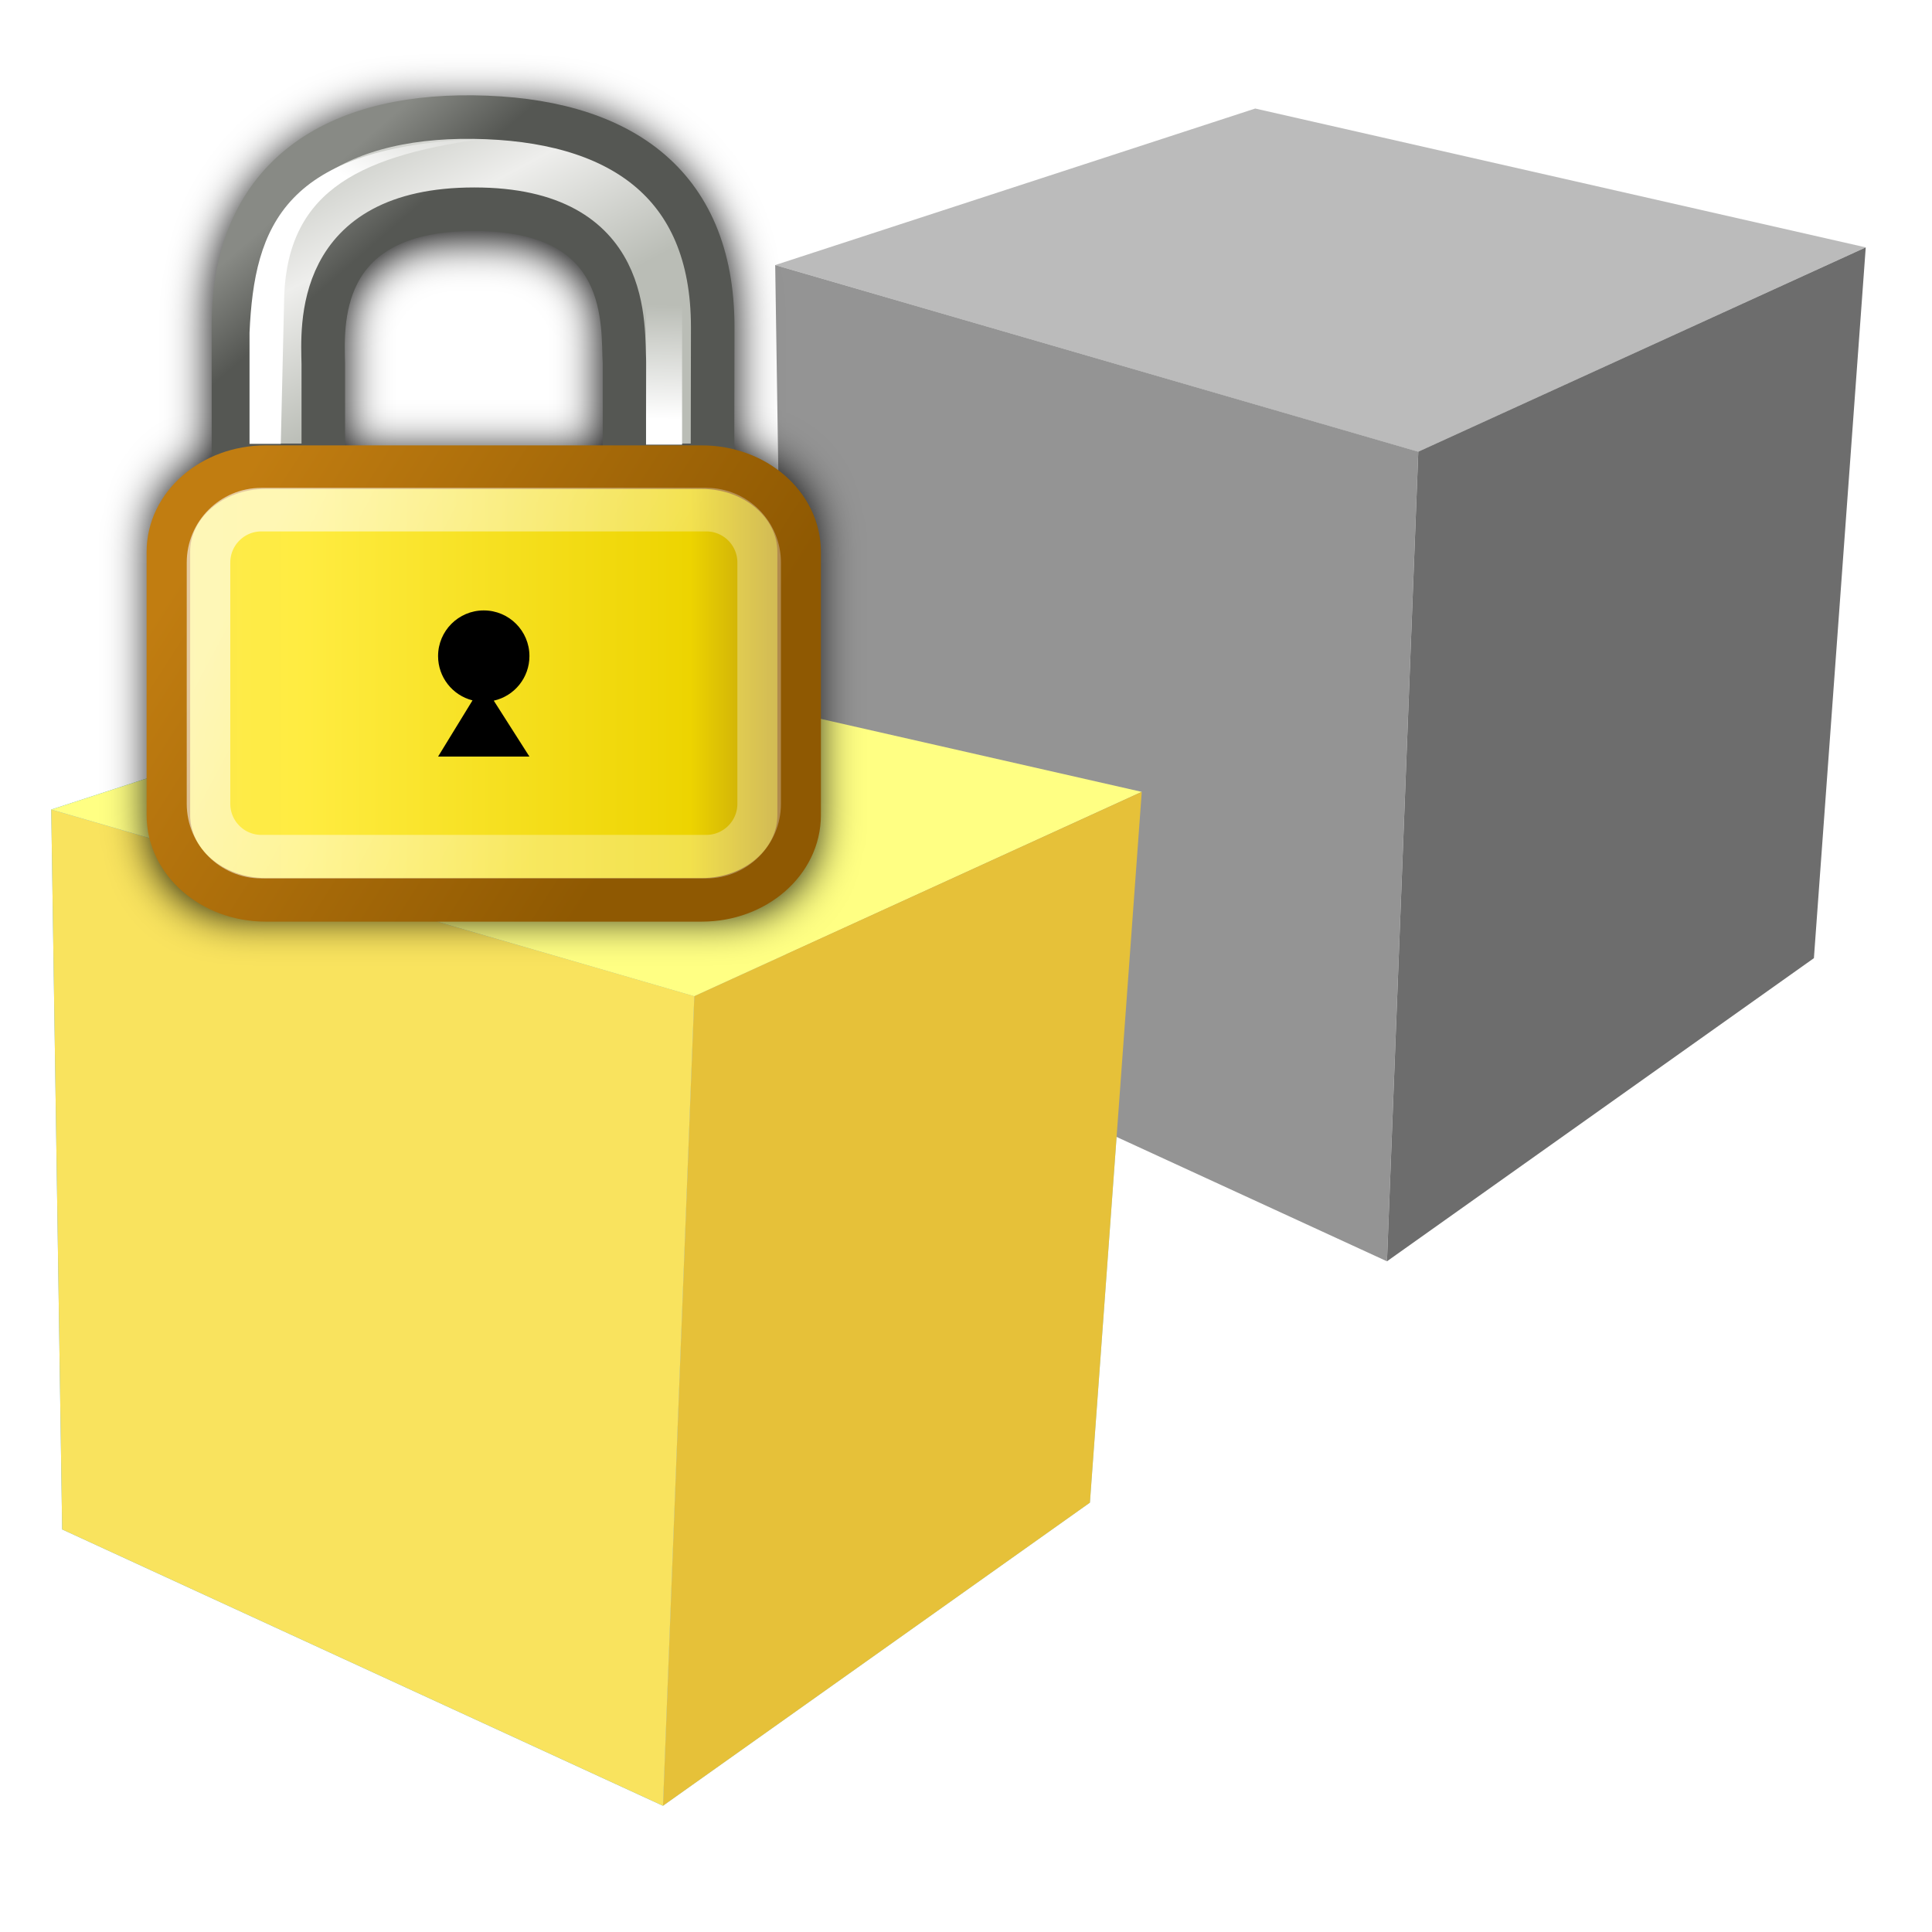
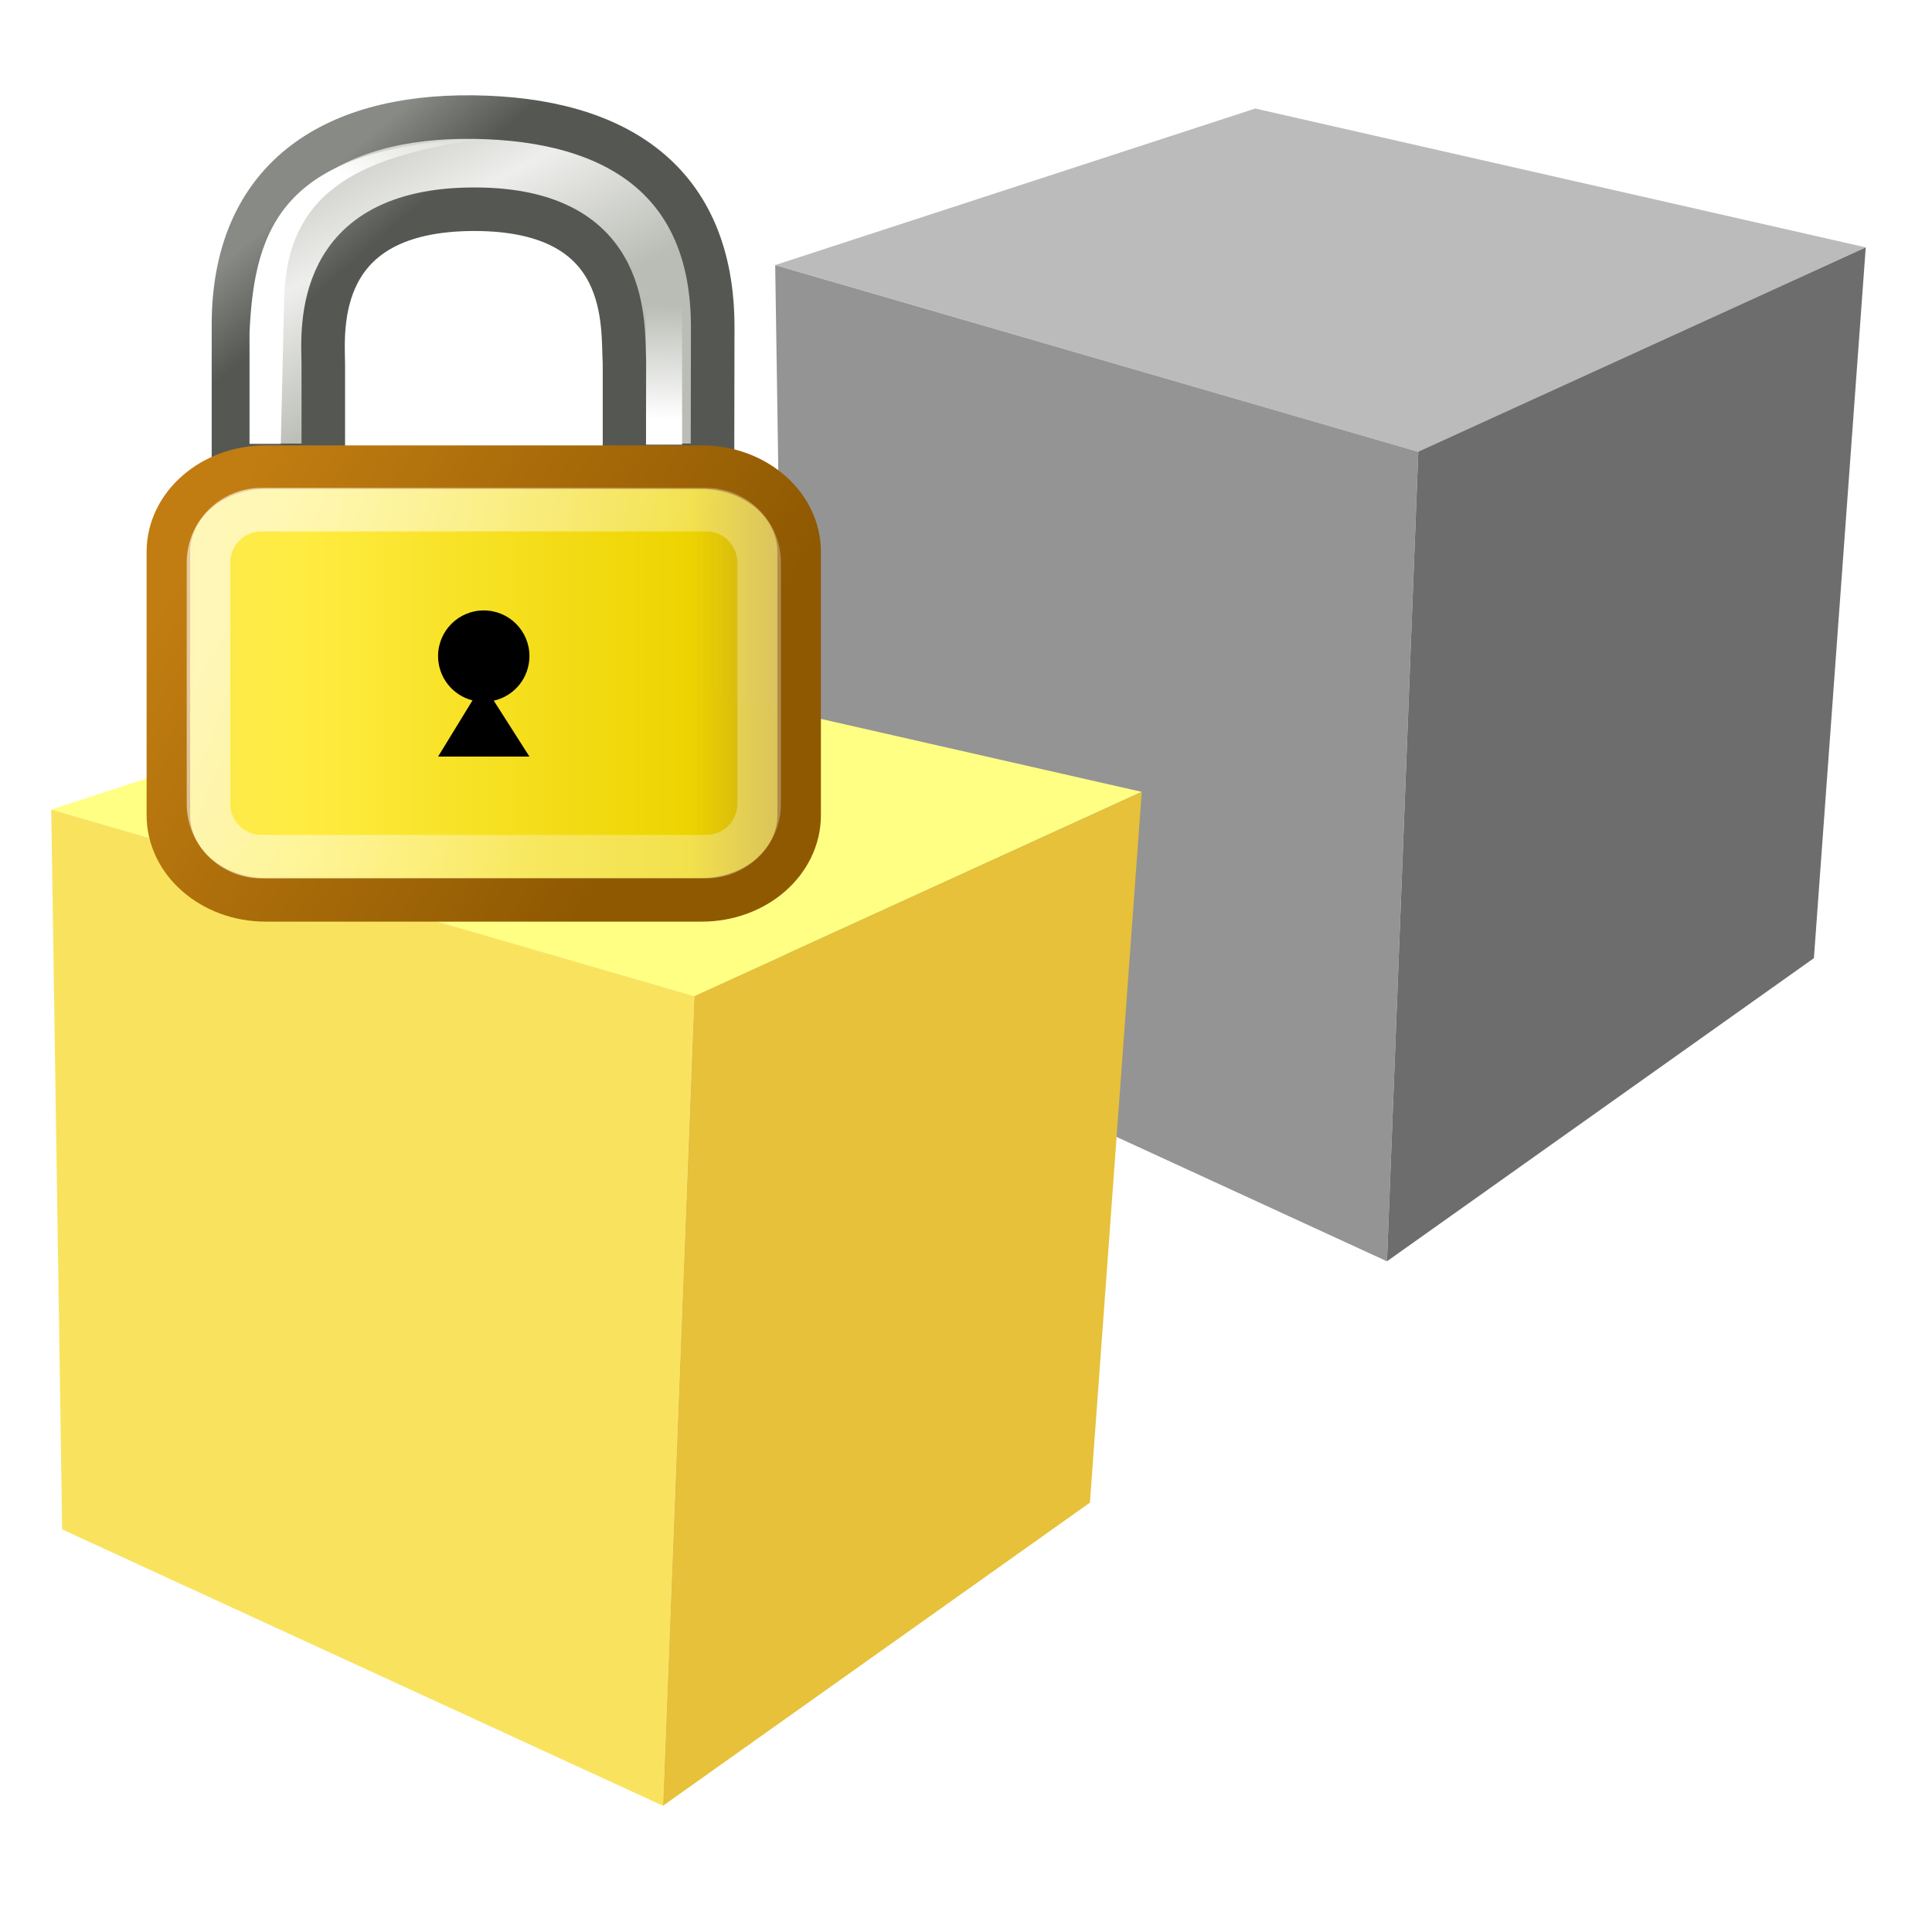
<svg xmlns="http://www.w3.org/2000/svg" xmlns:xlink="http://www.w3.org/1999/xlink" width="64" height="64" id="svg2" version="1.1">
  <defs id="defs4">
    <linearGradient id="linearGradient4532">
      <stop style="stop-color:#fffd74;stop-opacity:1;" offset="0" id="stop4534" />
      <stop style="stop-color:#967933;stop-opacity:1;" offset="1" id="stop4536" />
    </linearGradient>
    <marker orient="auto" refY="0.0" refX="0.0" id="Arrow1Send" style="overflow:visible;">
      <path id="path3801" d="M 0.0,0.0 L 5.0,-5.0 L -12.5,0.0 L 5.0,5.0 L 0.0,0.0 z " style="fill-rule:evenodd;stroke:#000000;stroke-width:1.0pt;" transform="scale(0.2) rotate(180) translate(6,0)" />
    </marker>
    <marker orient="auto" refY="0.0" refX="0.0" id="Arrow2Send" style="overflow:visible;">
      <path id="path3819" style="fill-rule:evenodd;stroke-width:0.625;stroke-linejoin:round;" d="M 8.719,4.034 L -2.207,0.016 L 8.719,-4.002 C 6.973,-1.63 6.983,1.616 8.719,4.034 z " transform="scale(0.3) rotate(180) translate(-2.3,0)" />
    </marker>
    <marker orient="auto" refY="0.0" refX="0.0" id="TriangleOutL" style="overflow:visible">
      <path id="path3928" d="M 5.77,0.0 L -2.88,5.0 L -2.88,-5.0 L 5.77,0.0 z " style="fill-rule:evenodd;stroke:#000000;stroke-width:1.0pt" transform="scale(0.8)" />
    </marker>
    <marker orient="auto" refY="0.0" refX="0.0" id="Arrow1Lend" style="overflow:visible;">
      <path id="path3789" d="M 0.0,0.0 L 5.0,-5.0 L -12.5,0.0 L 5.0,5.0 L 0.0,0.0 z " style="fill-rule:evenodd;stroke:#000000;stroke-width:1.0pt;" transform="scale(0.8) rotate(180) translate(12.5,0)" />
    </marker>
    <marker orient="auto" refY="0.0" refX="0.0" id="Arrow1Lstart" style="overflow:visible">
      <path id="path3786" d="M 0.0,0.0 L 5.0,-5.0 L -12.5,0.0 L 5.0,5.0 L 0.0,0.0 z " style="fill-rule:evenodd;stroke:#000000;stroke-width:1.0pt" transform="scale(0.8) translate(12.5,0)" />
    </marker>
    <marker orient="auto" refY="0.0" refX="0.0" id="Arrow2Mend" style="overflow:visible;">
      <path id="path3813" style="fill-rule:evenodd;stroke-width:0.625;stroke-linejoin:round;" d="M 8.719,4.034 L -2.207,0.016 L 8.719,-4.002 C 6.973,-1.63 6.983,1.616 8.719,4.034 z " transform="scale(0.6) rotate(180) translate(0,0)" />
    </marker>
    <marker orient="auto" refY="0.0" refX="0.0" id="Arrow2Mstart" style="overflow:visible">
      <path id="path3810" style="fill-rule:evenodd;stroke-width:0.625;stroke-linejoin:round" d="M 8.719,4.034 L -2.207,0.016 L 8.719,-4.002 C 6.973,-1.63 6.983,1.616 8.719,4.034 z " transform="scale(0.6) translate(0,0)" />
    </marker>
    <marker orient="auto" refY="0.0" refX="0.0" id="Arrow1Mend" style="overflow:visible;">
      <path id="path3795" d="M 0.0,0.0 L 5.0,-5.0 L -12.5,0.0 L 5.0,5.0 L 0.0,0.0 z " style="fill-rule:evenodd;stroke:#000000;stroke-width:1.0pt;" transform="scale(0.4) rotate(180) translate(10,0)" />
    </marker>
    <linearGradient xlink:href="#linearGradient4495" id="linearGradient4461" x1="113.097" y1="922.788" x2="138.589" y2="862.431" gradientUnits="userSpaceOnUse" />
    <linearGradient id="linearGradient4495">
      <stop style="stop-color:#cd00a0;stop-opacity:1" offset="0" id="stop4449" />
      <stop id="stop4451" offset="0.505" style="stop-color:#ffe1f8;stop-opacity:1" />
      <stop style="stop-color:#cd00a0;stop-opacity:1" offset="1" id="stop4453" />
    </linearGradient>
    <filter style="color-interpolation-filters:sRGB;" id="filter4086" x="-0.615" y="-0.394" height="1.953" width="2.487">
      <feFlood flood-opacity="0" flood-color="rgb(0,0,0)" result="flood" id="feFlood4088" />
      <feComposite in="flood" in2="SourceGraphic" operator="in" result="composite1" id="feComposite4090" />
      <feGaussianBlur in="composite" stdDeviation="2" result="blur" id="feGaussianBlur4092" />
      <feOffset dx="2" dy="2" result="offset" id="feOffset4094" />
      <feComposite in="SourceGraphic" in2="offset" operator="over" result="composite2" id="feComposite4096" />
    </filter>
    <linearGradient gradientTransform="matrix(15.40104,0,0,15.94865,-11.07006,104.565)" gradientUnits="userSpaceOnUse" id="linearGradient35664" x1="12.887" x2="20.087" xlink:href="#linearGradient10591" y1="4.36" y2="18.414" />
    <linearGradient id="linearGradient10591">
      <stop id="stop10593" offset="0" style="stop-color:#babdb6;stop-opacity:1;" />
      <stop id="stop10599" offset="0.5" style="stop-color:#eeeeec;stop-opacity:1;" />
      <stop id="stop10595" offset="1" style="stop-color:#babdb6;stop-opacity:1;" />
    </linearGradient>
    <linearGradient gradientTransform="matrix(15.40104,0,0,15.94865,-11.07006,104.565)" gradientUnits="userSpaceOnUse" id="linearGradient35666" x1="19.251" x2="16.198" xlink:href="#linearGradient11335" y1="9.664" y2="6.04" />
    <linearGradient id="linearGradient11335">
      <stop id="stop11337" offset="0" style="stop-color:#555753;stop-opacity:1;" />
      <stop id="stop11339" offset="1" style="stop-color:#888a85;stop-opacity:1;" />
    </linearGradient>
    <linearGradient gradientTransform="matrix(15.72141,0,0,17.13441,-9.289589,61.73223)" gradientUnits="userSpaceOnUse" id="linearGradient35659" x1="6.727" x2="40.938" xlink:href="#linearGradient2092" y1="32.162" y2="32.162" />
    <linearGradient id="linearGradient2092">
      <stop id="stop2094" offset="0" style="stop-color:#fce94f;stop-opacity:1;" />
      <stop id="stop27163" offset="0.21" style="stop-color:#ffec41;stop-opacity:1;" />
      <stop id="stop2293" offset="0.84" style="stop-color:#edd400;stop-opacity:1;" />
      <stop id="stop2100" offset="1" style="stop-color:#c4a00f;stop-opacity:0.941;" />
    </linearGradient>
    <linearGradient gradientTransform="matrix(15.72141,0,0,17.13441,-9.289589,79.38562)" gradientUnits="userSpaceOnUse" id="linearGradient35661" x1="31.63" x2="8.671" xlink:href="#linearGradient11327" y1="41.792" y2="25.794" />
    <linearGradient id="linearGradient11327">
      <stop id="stop11329" offset="0" style="stop-color:#8f5902;stop-opacity:1;" />
      <stop id="stop11331" offset="1" style="stop-color:#c17d11;stop-opacity:1;" />
    </linearGradient>
    <linearGradient gradientTransform="matrix(14.54156,0,0,15.0733,19.24707,148.752)" gradientUnits="userSpaceOnUse" id="linearGradient35656" x1="10.907" x2="30.875" xlink:href="#linearGradient9845" y1="25.002" y2="36.127" />
    <linearGradient id="linearGradient9845">
      <stop id="stop9847" offset="0" style="stop-color:#ffffff;stop-opacity:1;" />
      <stop id="stop9849" offset="1" style="stop-color:#ffffff;stop-opacity:0.495;" />
    </linearGradient>
    <linearGradient gradientTransform="matrix(31.44282,0,0,14.80969,-182.2253,119.5483)" gradientUnits="userSpaceOnUse" id="linearGradient35653" x1="14.218" x2="17.859" xlink:href="#linearGradient12071" y1="6.88" y2="3.957" />
    <linearGradient id="linearGradient12071">
      <stop id="stop12073" offset="0" style="stop-color:#ffffff;stop-opacity:1;" />
      <stop id="stop12075" offset="1" style="stop-color:#ffffff;stop-opacity:0;" />
    </linearGradient>
    <linearGradient gradientTransform="matrix(31.44282,0,0,15.72141,163.6461,98.87078)" gradientUnits="userSpaceOnUse" id="linearGradient35650" x1="11.5" x2="11.779" xlink:href="#linearGradient12071" y1="20.58" y2="14.26" />
    <filter style="color-interpolation-filters:sRGB" id="filter4086-4" x="-0.028" y="-0.028" height="1.058" width="1.058">
      <feFlood flood-opacity="0" flood-color="rgb(0,0,0)" result="flood" id="feFlood4088-5" />
      <feComposite in="flood" in2="SourceGraphic" operator="in" result="composite1" id="feComposite4090-5" />
      <feGaussianBlur in="composite" stdDeviation="9.872" result="blur" id="feGaussianBlur4092-1" />
      <feOffset dx="2" dy="2" result="offset" id="feOffset4094-7" />
      <feComposite in="SourceGraphic" in2="offset" operator="over" result="composite2" id="feComposite4096-1" />
    </filter>
    <filter style="color-interpolation-filters:sRGB" id="filter4086-4-4" x="-0.008" y="-0.012" height="1.028" width="1.02">
      <feFlood flood-opacity="0" flood-color="rgb(0,0,0)" result="flood" id="feFlood4088-5-1" />
      <feComposite in="flood" in2="SourceGraphic" operator="in" result="composite1" id="feComposite4090-5-1" />
      <feGaussianBlur in="composite" stdDeviation="2" result="blur" id="feGaussianBlur4092-1-3" />
      <feOffset dx="2" dy="2" result="offset" id="feOffset4094-7-8" />
      <feComposite in="SourceGraphic" in2="offset" operator="over" result="composite2" id="feComposite4096-1-7" />
    </filter>
    <filter style="color-interpolation-filters:sRGB" id="filter4086-4-4-2" x="-0.008" y="-0.012" height="1.028" width="1.02">
      <feFlood flood-opacity="0" flood-color="rgb(0,0,0)" result="flood" id="feFlood4088-5-1-7" />
      <feComposite in="flood" in2="SourceGraphic" operator="in" result="composite1" id="feComposite4090-5-1-7" />
      <feGaussianBlur in="composite" stdDeviation="2" result="blur" id="feGaussianBlur4092-1-3-9" />
      <feOffset dx="2" dy="2" result="offset" id="feOffset4094-7-8-3" />
      <feComposite in="SourceGraphic" in2="offset" operator="over" result="composite2" id="feComposite4096-1-7-1" />
    </filter>
    <filter style="color-interpolation-filters:sRGB" id="filter8" x="-0.101" y="-0.082" height="1.167" width="1.205">
      <feFlood flood-opacity="0" flood-color="rgb(0,0,0)" result="flood" id="feFlood7" />
      <feComposite in="flood" in2="SourceGraphic" operator="in" result="composite1" id="feComposite7" />
      <feGaussianBlur in="composite" stdDeviation="24.679" result="blur" id="feGaussianBlur7" />
      <feOffset dx="2" dy="2" result="offset" id="feOffset7" />
      <feComposite in="SourceGraphic" in2="offset" operator="over" result="composite2" id="feComposite8" />
    </filter>
    <filter style="color-interpolation-filters:sRGB" id="filter8-8" x="-0.001" y="-0.001" height="1.005" width="1.006">
      <feFlood flood-opacity="0" flood-color="rgb(0,0,0)" result="flood" id="feFlood7-6" />
      <feComposite in="flood" in2="SourceGraphic" operator="in" result="composite1" id="feComposite7-5" />
      <feGaussianBlur in="composite" stdDeviation="0.26" result="blur" id="feGaussianBlur7-0" />
      <feOffset dx="2" dy="2" result="offset" id="feOffset7-2" />
      <feComposite in="SourceGraphic" in2="offset" operator="over" result="composite2" id="feComposite8-8" />
    </filter>
-     <filter style="color-interpolation-filters:sRGB" id="filter9" x="-0.079" y="-0.064" width="1.158" height="1.127">
-       <feGaussianBlur stdDeviation="0.916" id="feGaussianBlur9" />
-     </filter>
  </defs>
  <g id="layer1" transform="translate(0,-988.3622)">
    <g id="g6386">
      <g id="g8207" transform="matrix(0.7886433,0,0,0.7886433,6.740283,215.5942)" style="stroke-width:6.34;stroke-miterlimit:1;stroke-dasharray:none">
-         <path id="path6598" d="m -6.378,1013.875 20.679,-6.575 26.3,5.832 -19.278,8.588 z" style="display:inline;fill:#2b93d9;fill-opacity:1;fill-rule:evenodd;stroke:none;filter:url(#filter4086)" transform="matrix(0.9750641,0,0,1,-0.1757747,0)" />
-         <path id="path6609" d="m -6.378,1013.875 27.703,7.84 -1.349,34.006 -25.883,-11.609 z" style="display:inline;fill:#59aae1;fill-opacity:1;fill-rule:evenodd;stroke:none;filter:url(#filter4086)" transform="matrix(0.9750641,0,0,1,-0.1757747,0)" />
-         <path id="path6622" d="m 40.6,1013.132 -2.233,29.855 -18.391,12.732 1.349,-34.006 z" style="display:inline;fill:#9bccee;fill-opacity:1;fill-rule:evenodd;stroke:none;filter:url(#filter4086)" transform="matrix(0.9750641,0,0,1,-0.1757747,0)" />
-         <path style="display:inline;fill:#bbbbbb;fill-opacity:1;fill-rule:evenodd;stroke:none;filter:url(#filter4086)" d="m 24.809,991.004 20.679,-6.575 26.3,5.832 -19.278,8.588 z" id="path4339-5" transform="matrix(0.9750641,0,0,1,-0.1757747,0)" />
        <path style="display:inline;fill:#949494;fill-opacity:1;fill-rule:evenodd;stroke:none;filter:url(#filter4086)" d="m 24.809,991.004 27.703,7.84 -1.349,34.006 -25.883,-11.609 z" id="path4345-5" transform="matrix(0.9750641,0,0,1,-0.1757747,0)" />
-         <path style="display:inline;fill:#6d6d6d;fill-opacity:1;fill-rule:evenodd;stroke:none;filter:url(#filter4086)" d="m 71.788,990.262 -2.233,29.855 -18.391,12.732 1.349,-34.006 z" id="path4359-1" transform="matrix(0.9750641,0,0,1,-0.1757747,0)" />
        <g id="g3061" transform="matrix(0.9750641,0,0,1,-0.1757747,0)" style="filter:url(#filter4086)">
          <path id="path4339" d="m -6.378,1013.875 20.679,-6.575 26.3,5.832 -19.278,8.588 z" style="display:inline;fill:#ffff83;fill-opacity:1;fill-rule:evenodd;stroke:none" />
          <path id="path4345" d="m -6.378,1013.875 27.703,7.84 -1.349,34.006 -25.883,-11.609 z" style="display:inline;fill:#f9e35e;fill-opacity:1;fill-rule:evenodd;stroke:none" />
          <path id="path4359" d="m 40.6,1013.132 -2.233,29.855 -18.391,12.732 1.349,-34.006 z" style="display:inline;fill:#e6c139;fill-opacity:1;fill-rule:evenodd;stroke:none" />
        </g>
+         <path style="display:inline;fill:#bbbbbb;fill-opacity:1;fill-rule:evenodd;stroke:none;filter:url(#filter4086)" d="m 24.809,991.004 20.679,-6.575 26.3,5.832 -19.278,8.588 z" id="path4339-5" transform="matrix(0.9750641,0,0,1,-0.1757747,0)" />
+         <path style="display:inline;fill:#6d6d6d;fill-opacity:1;fill-rule:evenodd;stroke:none;filter:url(#filter4086)" d="m 71.788,990.262 -2.233,29.855 -18.391,12.732 1.349,-34.006 z" id="path4359-1" transform="matrix(0.9750641,0,0,1,-0.1757747,0)" />
        <rect height="850" id="rect2300" style="fill:none;stroke:none;stroke-width:6.34;stroke-miterlimit:1;stroke-dasharray:none;filter:url(#filter4086)" width="850" x="-64.88" y="115.856" transform="matrix(0.04815462,0,0,0.04815462,-5.945871,977.1302)" />
-         <path id="rect9-6" style="mix-blend-mode:normal;fill:#000000;fill-opacity:1;fill-rule:evenodd;stroke:none;stroke-width:4.066;stroke-linecap:round;stroke-linejoin:round;stroke-miterlimit:1;stroke-dasharray:none;stroke-opacity:1;paint-order:stroke markers fill;filter:url(#filter9)" d="m 9.29,984.328 c -4.96,0 -8.953,4.003 -8.953,8.975 v 6.048 c -1.483,0.518 -2.543,1.926 -2.543,3.591 v 12.185 c 0,2.107 1.697,3.804 3.804,3.804 H 21.885 c 2.107,0 3.804,-1.697 3.804,-3.804 v -12.185 c 0,-1.977 -1.491,-3.591 -3.415,-3.784 v -5.855 c 0,-4.972 -3.993,-8.975 -8.953,-8.975 z m 1.033,5.713 h 1.976 c 2.435,0 4.396,1.692 4.396,3.792 v 5.305 H 5.926 v -5.305 c 0,-2.1 1.961,-3.792 4.396,-3.792 z" transform="matrix(1,0,0,0.9824728,0,17.21397)" />
        <path d="M 149.641,462.771 V 340.213 c 0,-125.518 84.129,-182.742 209.223,-181.174 125.774,1.568 208.814,56.178 208.814,183.173 l -0.208,120.56 H 490.731 v -88.997 c -2.06,-30.893 8.562,-134.373 -130.987,-134.373 -140.512,0 -132.253,103.853 -131.749,134.988 v 88.382 h -78.355 z" id="path2086" style="fill:url(#linearGradient35664);fill-opacity:1;fill-rule:evenodd;stroke:url(#linearGradient35666);stroke-width:37.987;stroke-linecap:butt;stroke-linejoin:miter;stroke-miterlimit:4;stroke-dasharray:none;stroke-opacity:1;filter:url(#filter4086)" transform="matrix(0.04815462,0,0,0.04815462,-5.945871,977.1302)" />
        <rect height="377.423" id="rect1314" rx="84.899" ry="73.867" style="fill:url(#linearGradient35659);fill-opacity:1;fill-rule:evenodd;stroke:url(#linearGradient35661);stroke-width:37.987;stroke-linecap:round;stroke-linejoin:round;stroke-miterlimit:4;stroke-dasharray:none;stroke-dashoffset:0;stroke-opacity:1;filter:url(#filter4086)" width="550.185" x="92.866" y="464.391" transform="matrix(0.04815462,0,0,0.04815462,-5.945871,977.1302)" />
        <rect height="302.71" id="rect6903" rx="46.14" ry="46.14" style="fill:none;stroke:url(#linearGradient35656);stroke-width:37.987;stroke-linecap:round;stroke-linejoin:round;stroke-miterlimit:4;stroke-dasharray:none;stroke-dashoffset:0;stroke-opacity:0.601;filter:url(#filter4086)" width="480.317" x="127.869" y="501.445" transform="matrix(0.04815462,0,0,0.04815462,-5.945871,977.1302)" />
        <path d="m 163.646,347.007 c 4.169,-92.939 30.007,-162.928 202.362,-168.862 -111.601,15.728 -172.304,48.313 -172.304,145.479 0,0 -2.784,120.429 -2.784,120.429 h -27.274 z" id="rect11343" style="fill:url(#linearGradient35653);fill-opacity:1;fill-rule:evenodd;stroke:none;stroke-width:6.34;stroke-miterlimit:1;stroke-dasharray:none;filter:url(#filter4086)" transform="matrix(0.04815462,0,0,0.04815462,-5.945871,977.1302)" />
        <rect height="157.214" id="rect1345" rx="0" ry="0" style="fill:url(#linearGradient35650);fill-opacity:1;fill-rule:evenodd;stroke:none;stroke-width:6.34;stroke-miterlimit:1;stroke-dasharray:none;filter:url(#filter4086)" width="31.443" x="509.517" y="287.528" transform="matrix(0.04815462,0,0,0.04815462,-5.945871,977.1302)" />
        <path id="path2" style="fill:#000000;fill-opacity:1;fill-rule:evenodd;stroke:none;stroke-width:4.623;stroke-linecap:round;stroke-linejoin:round;stroke-miterlimit:1;stroke-dasharray:none;paint-order:stroke markers fill;filter:url(#filter4086)" d="m -68.938,1005.103 a 3.901,3.804 0 0 0 -3.901,3.804 3.901,3.804 0 0 0 2.941,3.688 l -2.941,4.681 h 7.803 l -3.045,-4.657 a 3.901,3.804 0 0 0 3.045,-3.712 3.901,3.804 0 0 0 -3.901,-3.804 z" transform="matrix(0.4918025,0,0,0.5043796,45.67671,498.5568)" />
        <rect height="850" id="rect2300-4" style="fill:none;stroke:none;stroke-width:6.34;stroke-miterlimit:1;stroke-dasharray:none;filter:url(#filter4086-4)" width="850" x="-64.88" y="115.856" transform="matrix(0.04815462,0,0,0.04815462,-100.635,860.1879)" />
        <g id="rect1314-1" style="stroke-width:6.34;stroke-miterlimit:1;stroke-dasharray:none;filter:url(#filter4086-4-4-2)" transform="matrix(0.04815462,0,0,0.04815462,-104.0021,861.2275)" />
      </g>
    </g>
  </g>
</svg>
